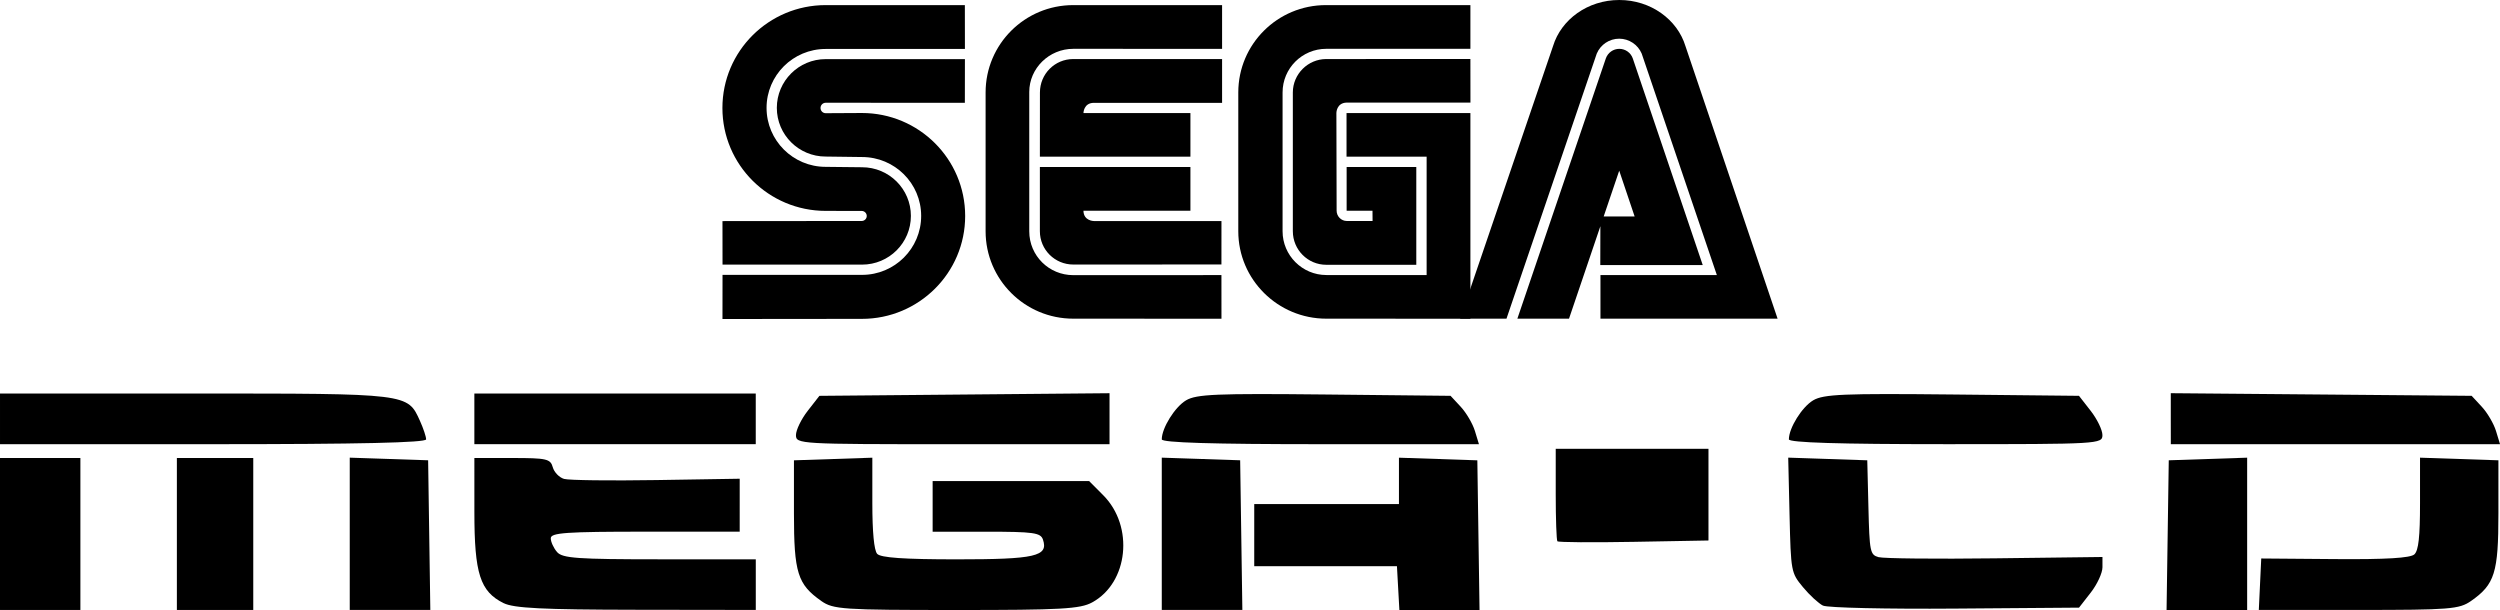
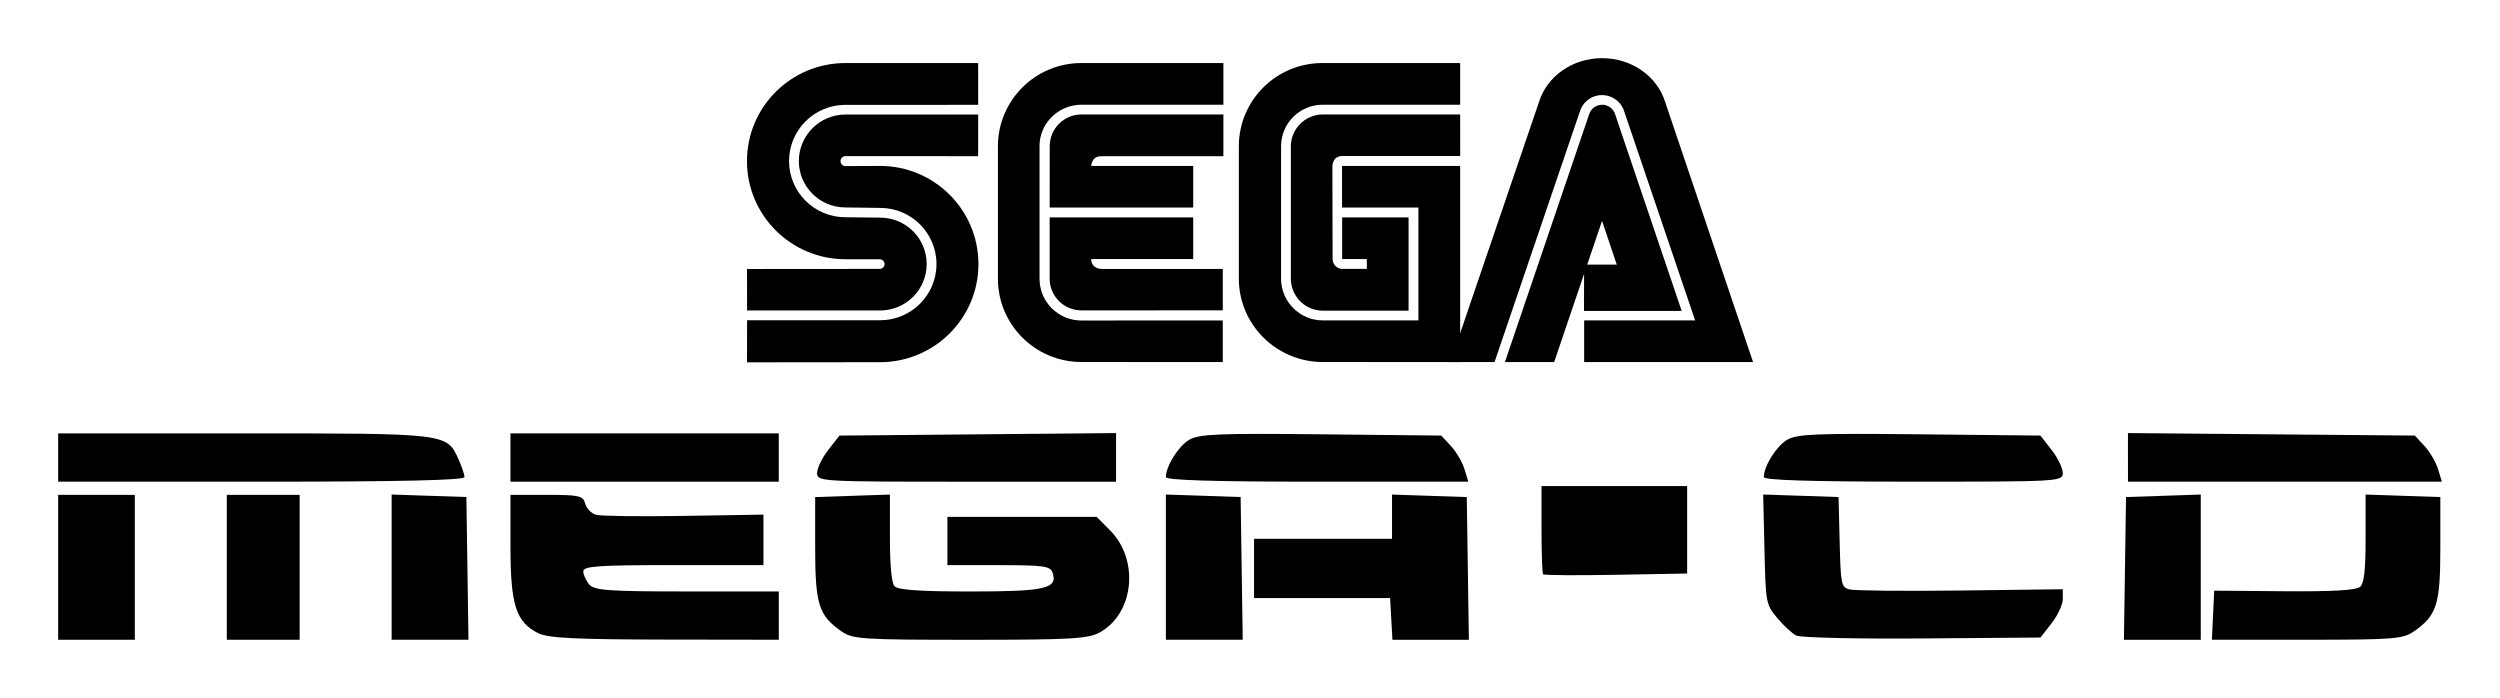
- <svg xmlns="http://www.w3.org/2000/svg" width="127.566mm" height="31.125mm" viewBox="0 0 127.566 31.125" version="1.1" id="svg5" xml:space="preserve">
+ <svg xmlns="http://www.w3.org/2000/svg" width="133.791" height="37.35" viewBox="-3.113 -3.113 133.791 37.35" version="1.1" id="svg5" xml:space="preserve">
  <defs id="defs2" />
  <g id="layer1" transform="translate(-76.92587,-120.6586)">
    <path style="fill:#000000;stroke-width:0.22" d="m 187.693,142.023 v -1.301 l 7.676,0.067 7.676,0.067 0.518,0.558 c 0.285,0.307 0.61,0.862 0.724,1.234 l 0.206,0.676 h -8.399 -8.399 z" id="path326" />
    <path style="fill:#000000;stroke-width:0.22" d="m 168.206,143.077 c 0,-0.579 0.669,-1.653 1.24,-1.991 0.529,-0.313 1.552,-0.356 7.09,-0.298 l 6.473,0.068 0.598,0.767 c 0.329,0.422 0.598,0.977 0.598,1.234 0,0.457 -0.158,0.466 -8,0.466 -5.449,0 -8,-0.079 -8,-0.247 z" id="path324" />
    <path style="fill:#000000;stroke-width:0.22" d="m 136.207,143.077 c 0,-0.579 0.669,-1.653 1.24,-1.991 0.528,-0.313 1.549,-0.356 7.057,-0.298 l 6.439,0.068 0.518,0.558 c 0.285,0.307 0.61,0.862 0.724,1.234 l 0.206,0.676 h -8.092 c -5.513,0 -8.092,-0.079 -8.092,-0.247 z" id="path322" />
    <path style="fill:#000000;stroke-width:0.22" d="m 117.541,142.858 c 0,-0.256 0.269,-0.812 0.598,-1.234 l 0.598,-0.767 7.402,-0.067 7.402,-0.067 v 1.301 1.301 h -8 c -7.842,0 -8,-0.009 -8,-0.466 z" id="path320" />
    <path style="fill:#000000;stroke-width:0.22" d="m 101.131,142.031 v -1.292 h 7.179 7.179 v 1.292 1.292 h -7.179 -7.179 z" id="path318" />
    <path style="fill:#000000;stroke-width:0.22" d="m 76.926,142.031 v -1.292 h 9.959 c 10.925,0 10.835,-0.011 11.473,1.402 0.171,0.379 0.311,0.8 0.311,0.936 0,0.169 -3.418,0.247 -10.872,0.247 H 76.926 Z" id="path316" />
    <path style="fill:#000000;stroke-width:0.22" d="m 156.394,148.278 c -0.047,-0.054 -0.085,-1.138 -0.085,-2.409 v -2.311 h 3.897 3.897 v 2.34 2.34 l -3.812,0.069 c -2.097,0.038 -3.851,0.025 -3.897,-0.029 z" id="path314" />
    <path style="fill:#000000;stroke-width:0.22" d="m 192.247,150.47 0.062,-1.314 3.764,0.031 c 2.595,0.021 3.853,-0.054 4.051,-0.242 0.211,-0.201 0.287,-0.892 0.287,-2.603 v -2.33 l 2,0.067 2,0.067 v 2.713 c 0,3.023 -0.187,3.62 -1.396,4.464 -0.603,0.421 -1.062,0.458 -5.743,0.459 l -5.087,7.7e-4 z" id="path308" />
    <path style="fill:#000000;stroke-width:0.22" d="m 187.534,147.965 0.056,-3.819 2,-0.067 2,-0.067 v 3.886 3.886 h -2.056 -2.056 z" id="path306" />
    <path style="fill:#000000;stroke-width:0.22" d="m 169.95,151.563 c -0.226,-0.11 -0.687,-0.536 -1.026,-0.945 -0.606,-0.733 -0.616,-0.786 -0.684,-3.676 l -0.068,-2.932 2.017,0.068 2.017,0.068 0.059,2.406 c 0.055,2.262 0.086,2.414 0.513,2.535 0.25,0.071 2.924,0.099 5.942,0.061 l 5.487,-0.068 -1.4e-4,0.525 c -7e-5,0.289 -0.269,0.87 -0.598,1.292 l -0.598,0.767 -6.325,0.049 c -3.479,0.027 -6.509,-0.042 -6.735,-0.152 z" id="path304" />
    <path style="fill:#000000;stroke-width:0.22" d="m 148.269,150.667 -0.062,-1.116 h -3.641 -3.641 l 1.4e-4,-1.586 1.3e-4,-1.586 h 3.692 3.692 v -1.183 -1.183 l 2,0.067 2,0.067 0.056,3.819 0.056,3.819 h -2.045 -2.045 z" id="path302" />
    <path style="fill:#000000;stroke-width:0.22" d="m 136.207,147.897 v -3.886 l 2,0.067 2,0.067 0.056,3.819 0.056,3.819 h -2.056 -2.056 z" id="path300" />
    <path style="fill:#000000;stroke-width:0.22" d="m 118.834,151.324 c -1.209,-0.845 -1.396,-1.442 -1.396,-4.464 v -2.713 l 2,-0.067 2,-0.067 v 2.311 c 0,1.485 0.088,2.412 0.246,2.594 0.174,0.199 1.368,0.282 4.063,0.282 4.009,0 4.683,-0.154 4.398,-1.005 -0.119,-0.355 -0.472,-0.405 -2.883,-0.405 h -2.747 v -1.292 -1.292 h 3.993 3.993 l 0.722,0.726 c 1.578,1.588 1.279,4.461 -0.57,5.466 -0.614,0.334 -1.578,0.388 -6.938,0.387 -5.809,-7.8e-4 -6.269,-0.032 -6.881,-0.459 z" id="path298" />
    <path style="fill:#000000;stroke-width:0.22" d="m 102.622,151.435 c -1.198,-0.597 -1.49,-1.505 -1.49,-4.645 l -7.7e-4,-2.761 h 1.935 c 1.754,0 1.947,0.044 2.065,0.469 0.071,0.258 0.332,0.527 0.578,0.598 0.246,0.07 2.363,0.097 4.704,0.059 l 4.257,-0.069 -2e-4,1.351 -2e-4,1.351 h -4.82 c -4.041,0 -4.82,0.054 -4.82,0.336 0,0.185 0.145,0.502 0.322,0.705 0.275,0.315 1.042,0.369 5.231,0.369 h 4.908 v 1.292 1.292 l -6.102,-0.009 c -4.774,-0.007 -6.247,-0.081 -6.765,-0.339 z" id="path296" />
    <path style="fill:#000000;stroke-width:0.22" d="m 94.772,147.897 v -3.886 l 2,0.067 2,0.067 0.056,3.819 0.056,3.819 h -2.056 -2.056 v -3.886 z" id="path294" />
    <path style="fill:#000000;stroke-width:0.22" d="m 85.951,147.906 v -3.877 h 1.949 1.949 v 3.877 3.877 h -1.949 -1.949 z" id="path292" />
    <path style="fill:#000000;stroke-width:0.22" d="m 76.926,147.906 v -3.877 h 2.051 2.051 v 3.877 3.877 H 78.977 76.926 Z" id="path290" />
    <g fill-rule="nonzero" id="g26-5-8" transform="matrix(0.3333436,0,0,0.3333436,40.70588,120.3605)" style="fill:#000000">
      <path d="m 219.249,49.726 21.342,-0.022 c 8.732,0 15.808,-7.054 15.808,-15.747 0,-8.709 -7.076,-15.765 -15.808,-15.765 l -5.543,0.03 c -0.436,0 -0.791,-0.358 -0.791,-0.799 0,-0.44 0.355,-0.799 0.791,-0.799 l 21.304,0.004 0.009,-6.683 h -21.317 c -4.121,0 -7.475,3.348 -7.475,7.461 0,4.118 3.353,7.453 7.475,7.453 l 5.569,0.073 c 5.003,0 9.051,4.035 9.051,9.013 0,4.981 -4.048,9.025 -9.051,9.025 h -21.356 z" id="path16-0-6" style="fill:#000000" />
      <path d="m 219.257,41.401 h 21.356 c 4.134,0 7.478,-3.335 7.478,-7.457 0,-4.117 -3.344,-7.448 -7.478,-7.448 l -5.569,-0.061 c -4.994,0 -9.047,-4.039 -9.047,-9.029 0,-4.977 4.053,-9.017 9.047,-9.017 l 21.317,-0.004 -0.009,-6.709 h -21.304 c -8.722,0 -15.808,7.046 -15.808,15.747 0,8.701 7.086,15.752 15.808,15.752 l 5.513,0.009 c 0.419,0 0.773,0.341 0.773,0.773 0,0.424 -0.354,0.765 -0.773,0.765 l -21.312,0.017 z m 53.689,1.611 c -3.703,0 -6.736,-2.951 -6.736,-6.718 v -21.32 c 0,-3.625 3.033,-6.606 6.736,-6.606 l 22.781,0.004 V 1.676 h -22.781 c -7.413,0 -13.419,5.983 -13.419,13.371 v 21.247 c 0,7.389 6.006,13.381 13.419,13.381 l 22.686,0.009 -0.005,-6.68 z" id="path18-1-8" style="fill:#000000" />
      <path d="m 267.844,15.047 c 0,-2.825 2.272,-5.115 5.102,-5.115 h 22.781 v 6.705 H 276.1 c -1.572,0 -1.594,1.56 -1.594,1.56 h 16.374 v 6.675 h -23.044 z m 5.102,26.341 c -2.821,0 -5.111,-2.277 -5.111,-5.094 v -9.833 h 23.045 v 6.689 h -16.375 c 0.022,1.572 1.594,1.58 1.594,1.58 h 19.532 l -0.004,6.649 z m 38.745,1.607 c -3.69,0 -6.705,-3.007 -6.705,-6.701 V 15.046 c 0,-3.698 2.994,-6.679 6.687,-6.679 h 22.065 V 1.676 h -22.116 c -7.41,0 -13.415,5.983 -13.415,13.371 v 21.247 c 0,7.389 6.057,13.381 13.466,13.381 l 22.065,0.009 V 18.197 h -18.962 v 6.675 h 12.261 v 18.123 z" id="path20-2-4" style="fill:#000000" />
      <path d="m 306.558,36.294 c 0,2.831 2.29,5.133 5.115,5.133 h 13.782 V 26.453 h -10.663 v 6.697 h 3.958 l 0.012,1.572 h -3.939 c -0.86,0 -1.564,-0.713 -1.564,-1.572 l -0.035,-14.958 c 0,0 -0.005,-1.555 1.581,-1.594 h 18.94 l -0.008,-6.671 -22.065,0.005 c -2.806,0 -5.115,2.309 -5.115,5.115 V 36.294 M 354.471,9.832 c 0.306,-0.873 1.135,-1.461 2.061,-1.461 0.925,0 1.754,0.588 2.06,1.461 l 10.711,31.642 H 353.62 l 0.017,-7.443 h 5.241 l -2.36,-7.012 -7.686,22.659 h -7.906 z" id="path22-6-0" style="fill:#000000" />
      <path d="m 371.462,42.995 h -17.816 v 6.683 H 380.76 L 366.658,7.957 c -1.235,-4.069 -5.309,-7.063 -10.131,-7.063 -4.83,0 -8.891,2.98 -10.136,7.046 L 332.16,49.679 h 7.099 L 353.076,9.107 c 0.577,-1.386 1.938,-2.292 3.439,-2.29 1.498,0.002 2.857,0.903 3.443,2.281 z" id="path24-8-8" style="fill:#000000" />
    </g>
  </g>
</svg>
